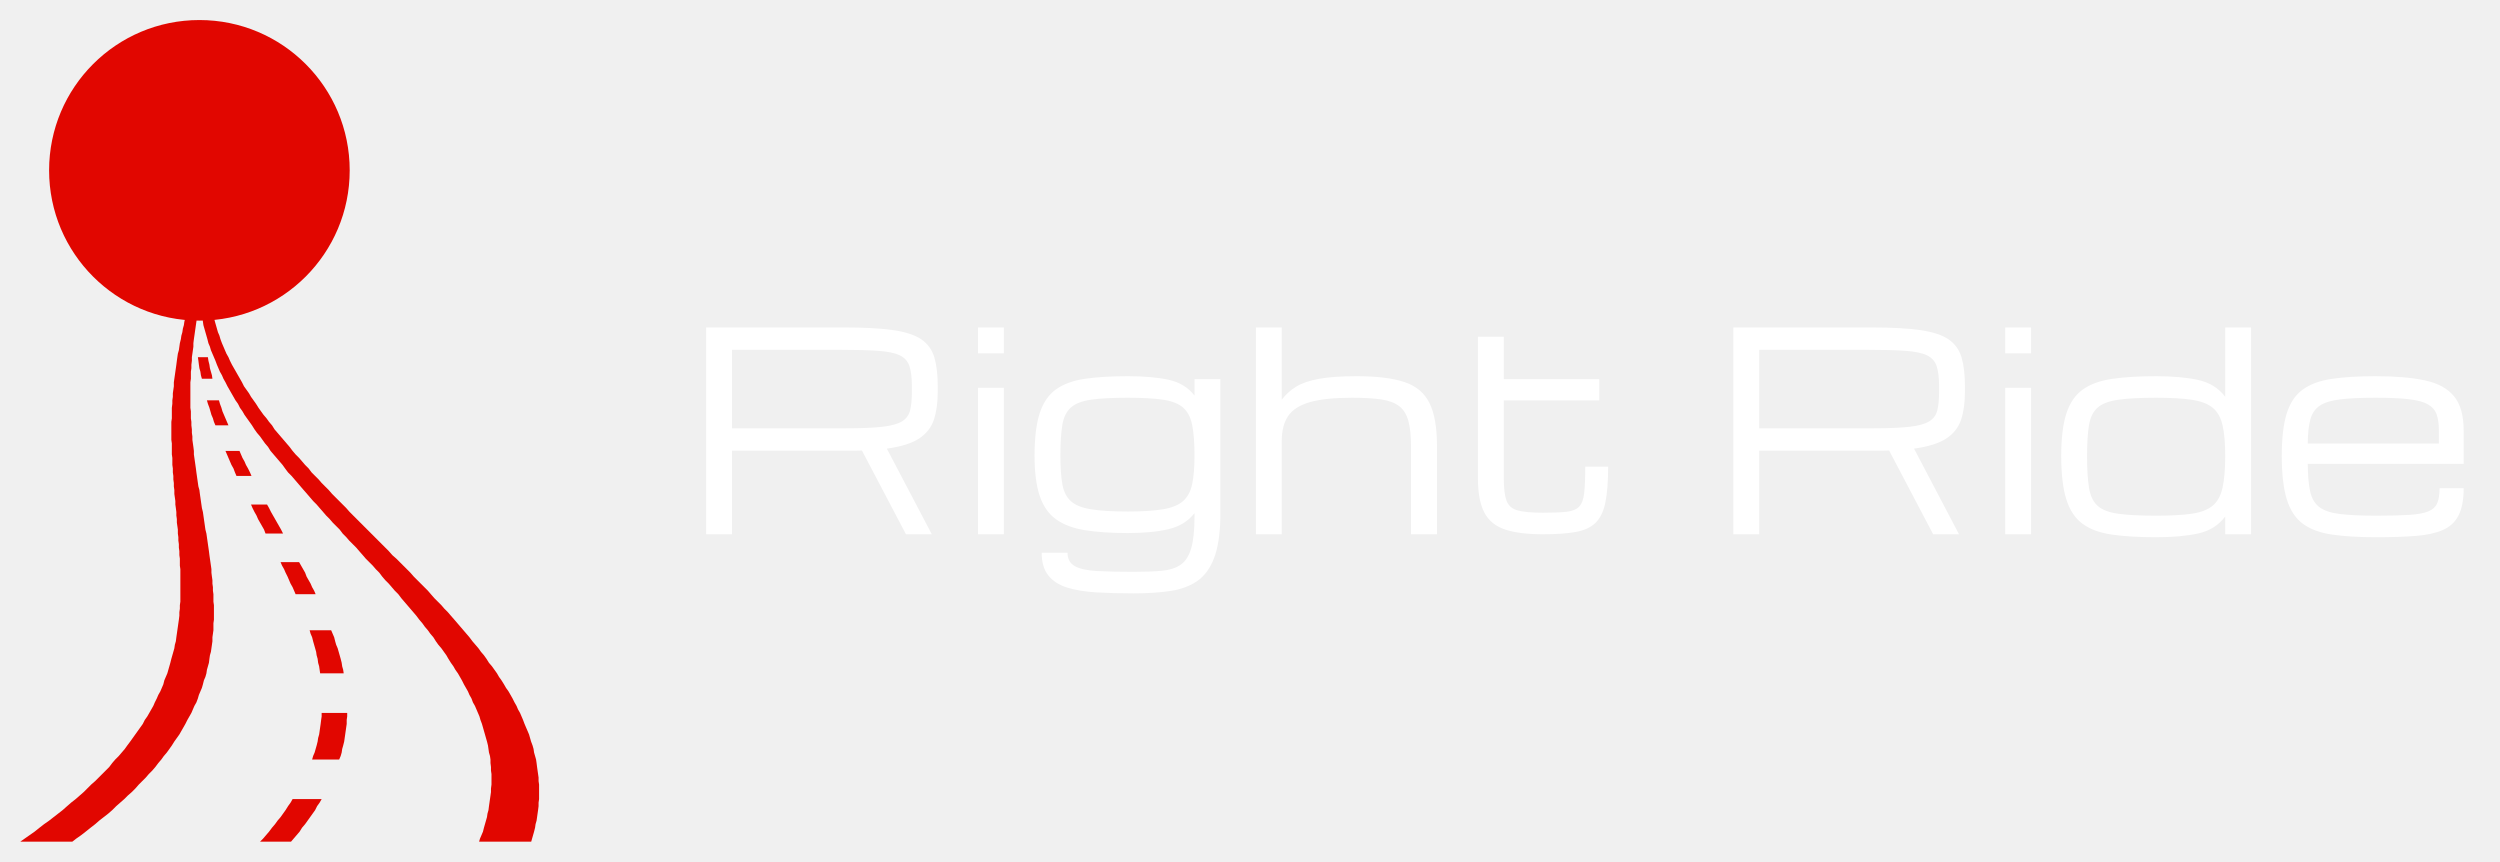
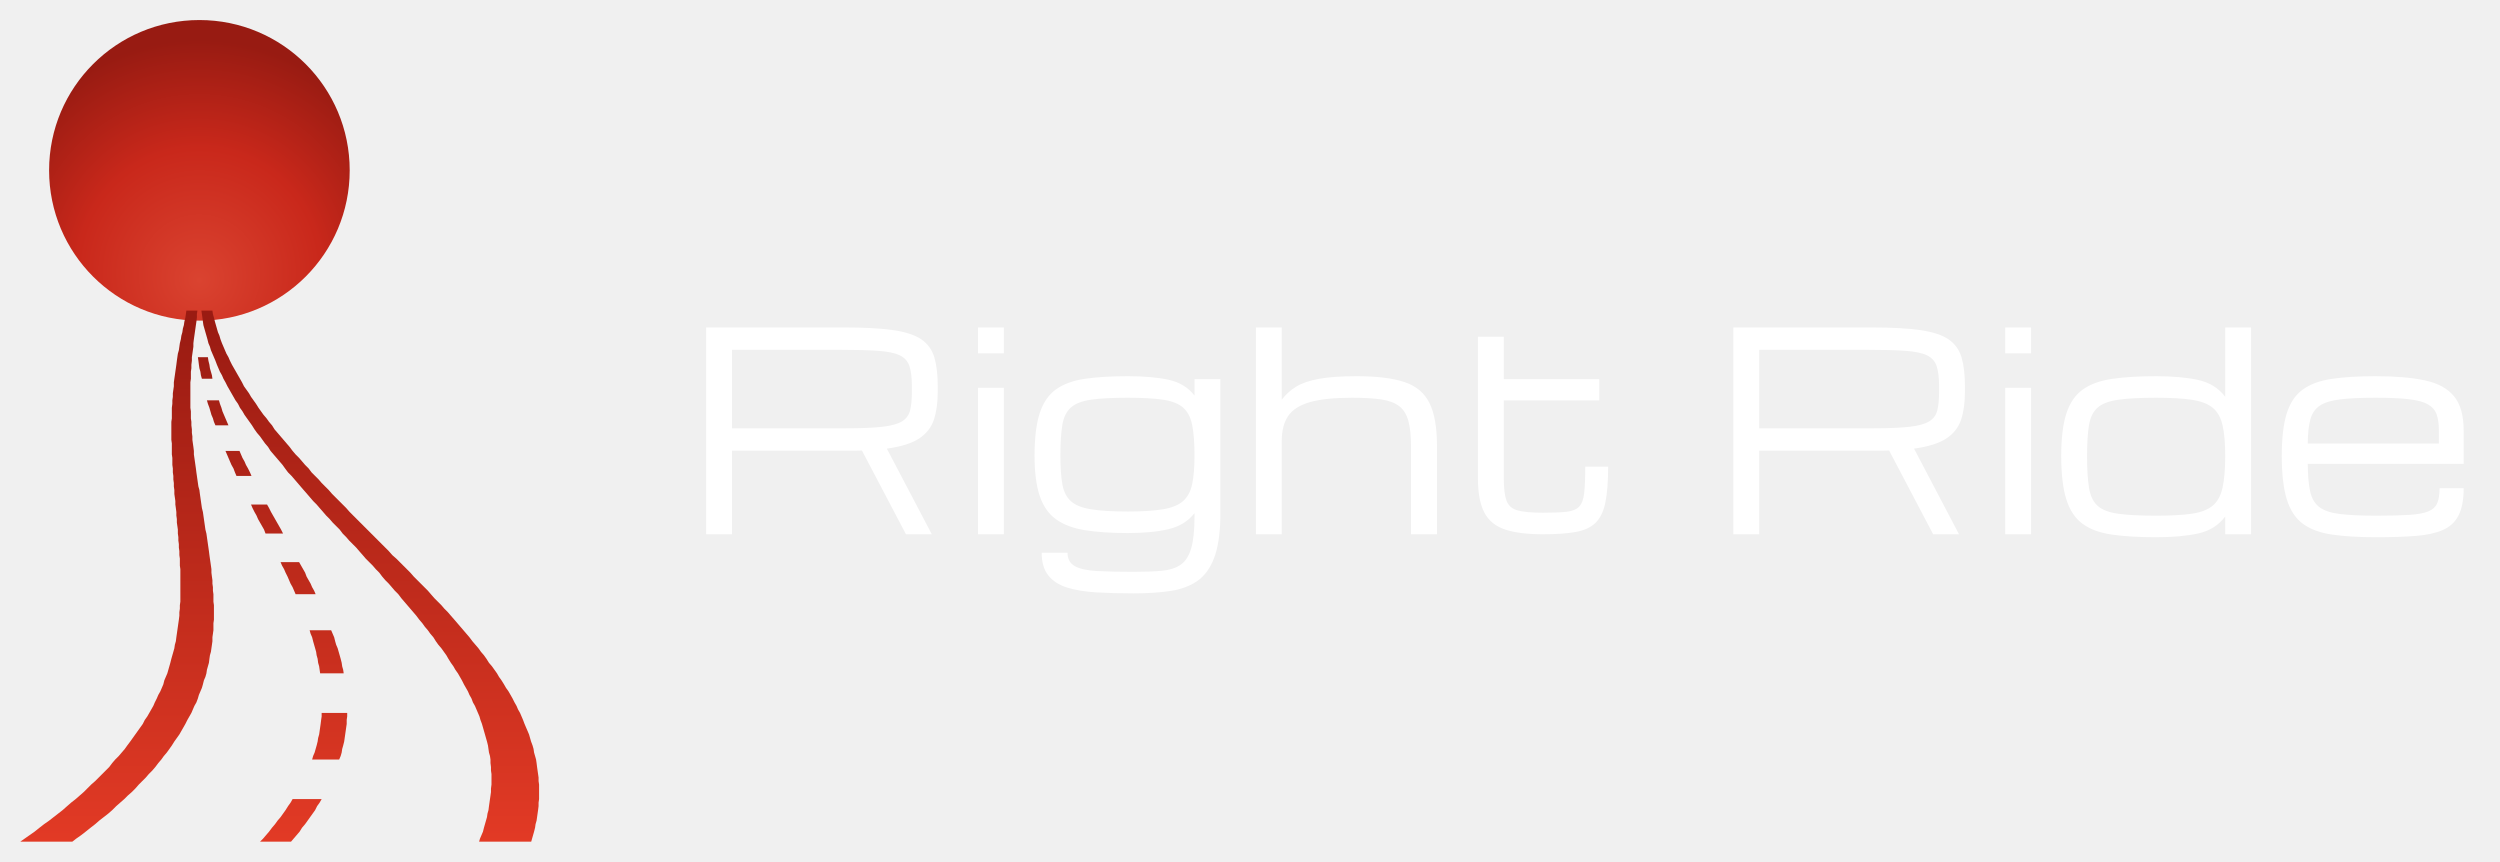
<svg xmlns="http://www.w3.org/2000/svg" viewBox="44.2 18.0 499.0 172.0" role="img" aria-label="Right Ride">
-   <circle cx="84" cy="52" r="30" fill="#E10600" />
+   <defs>
+     <radialGradient id="rr7s" gradientUnits="userSpaceOnUse" cx="84" cy="70" r="44" fx="84" fy="74">
+       <stop class="rr-gs0" offset="0" stop-color="#DA4330" />
+       <stop class="rr-gs1" offset=".55" stop-color="#C9281B" />
+       <stop class="rr-gs2" offset="1" stop-color="#981B12" />
+     </radialGradient>
+     <linearGradient id="rr7r" gradientUnits="userSpaceOnUse" x1="0" y1="82" x2="0" y2="186">
+       <stop class="rr-gr0" offset="0" stop-color="#9A1B12" />
+       <stop class="rr-gr1" offset="1" stop-color="#E23A25" />
+     </linearGradient>
+   </defs>
+   <circle cx="84" cy="52" r="30" fill="url(#rr7s)" />
  <defs>
    <clipPath id="rr7">
      <rect width="200" height="186" />
    </clipPath>
  </defs>
  <g clip-path="url(#rr7)">
-     <path fill="#E10600" d="M84.4,80.0 84.5,80.7 84.6,81.4 84.7,82.2 84.8,82.9 85.0,83.6 85.2,84.3 85.4,85.0 85.6,85.7 85.8,86.5 86.1,87.2 86.3,87.9 86.6,88.6 86.9,89.3 87.2,90.0 87.5,90.8 87.8,91.5 88.1,92.2 88.5,92.9 88.8,93.6 89.2,94.3 89.6,95.1 90.0,95.8 90.4,96.5 90.8,97.2 91.2,97.9 91.7,98.6 92.1,99.4 92.6,100.1 93.0,100.8 93.5,101.5 94.0,102.2 94.5,102.9 95.0,103.7 95.5,104.4 96.1,105.1 96.6,105.8 97.1,106.5 97.7,107.2 98.2,108.0 98.8,108.7 99.4,109.4 100.0,110.1 100.6,110.8 101.1,111.5 101.7,112.3 102.4,113.0 103.0,113.7 103.6,114.4 104.2,115.1 104.8,115.8 105.5,116.6 106.1,117.3 106.7,118.0 107.4,118.7 108.0,119.4 108.7,120.2 109.3,120.9 110.0,121.6 110.6,122.3 111.3,123.0 112.0,123.7 112.6,124.5 113.3,125.2 113.9,125.9 114.6,126.6 115.3,127.3 115.9,128.0 116.6,128.8 117.2,129.5 117.9,130.2 118.6,130.9 119.2,131.6 119.9,132.3 120.5,133.1 121.1,133.8 121.8,134.5 122.4,135.2 123.0,135.9 123.7,136.6 124.3,137.4 124.9,138.1 125.5,138.8 126.1,139.5 126.7,140.2 127.3,140.9 127.9,141.7 128.5,142.4 129.0,143.1 129.6,143.8 130.1,144.5 130.7,145.2 131.2,146.0 131.7,146.7 132.3,147.4 132.8,148.1 133.3,148.8 133.7,149.5 134.2,150.3 134.7,151.0 135.1,151.7 135.6,152.4 136.0,153.1 136.4,153.8 136.8,154.6 137.2,155.3 137.6,156.0 137.9,156.7 138.3,157.4 138.6,158.2 139.0,158.9 139.3,159.6 139.6,160.3 139.9,161.0 140.1,161.7 140.4,162.5 140.6,163.2 140.8,163.9 141.0,164.6 141.2,165.3 141.4,166.0 141.6,166.8 141.7,167.5 141.8,168.2 142.0,168.9 142.1,169.6 142.1,170.3 142.2,171.1 142.2,171.8 142.3,172.5 142.3,173.2 142.3,173.9 142.3,174.6 142.2,175.4 142.2,176.1 142.1,176.8 142.0,177.5 141.9,178.2 141.8,178.9 141.7,179.7 141.5,180.4 141.4,181.1 141.2,181.8 141.0,182.5 140.8,183.2 140.6,184.0 140.3,184.7 140.0,185.4 139.8,186.1 139.5,186.8 139.2,187.5 138.8,188.3 138.5,189.0 138.1,189.7 137.8,190.4 137.4,191.1 137.0,191.8 136.6,192.6 136.1,193.3 135.7,194.0 L146.7,194.0 147.1,193.3 147.5,192.6 147.8,191.8 148.2,191.1 148.5,190.4 148.8,189.7 149.1,189.0 149.4,188.3 149.7,187.5 149.9,186.8 150.2,186.1 150.4,185.4 150.6,184.7 150.8,184.0 151.0,183.2 151.1,182.5 151.3,181.8 151.4,181.1 151.5,180.4 151.6,179.7 151.7,178.9 151.7,178.2 151.8,177.5 151.8,176.8 151.8,176.1 151.8,175.4 151.8,174.6 151.7,173.9 151.7,173.2 151.6,172.5 151.5,171.8 151.4,171.1 151.3,170.3 151.2,169.6 151.0,168.9 150.8,168.2 150.7,167.5 150.5,166.8 150.2,166.0 150.0,165.3 149.8,164.6 149.5,163.9 149.2,163.2 148.9,162.5 148.6,161.7 148.3,161.0 148.0,160.3 147.6,159.6 147.3,158.9 146.9,158.2 146.5,157.4 146.1,156.7 145.7,156.0 145.2,155.3 144.8,154.6 144.3,153.8 143.8,153.1 143.4,152.4 142.9,151.7 142.4,151.0 141.8,150.3 141.3,149.5 140.8,148.8 140.2,148.1 139.7,147.4 139.1,146.7 138.5,146.0 137.9,145.2 137.3,144.5 136.7,143.8 136.1,143.1 135.5,142.4 134.9,141.7 134.2,140.9 133.6,140.2 132.9,139.5 132.3,138.8 131.6,138.1 130.9,137.4 130.2,136.6 129.6,135.9 128.9,135.2 128.2,134.5 127.5,133.8 126.8,133.1 126.1,132.3 125.4,131.6 124.7,130.9 124.0,130.2 123.3,129.5 122.5,128.8 121.8,128.0 121.1,127.3 120.4,126.6 119.7,125.9 119.0,125.2 118.3,124.5 117.5,123.7 116.8,123.0 116.1,122.3 115.4,121.6 114.7,120.9 114.0,120.2 113.3,119.4 112.6,118.7 111.9,118.0 111.2,117.3 110.5,116.6 109.8,115.8 109.1,115.1 108.4,114.4 107.8,113.7 107.1,113.0 106.4,112.3 105.8,111.5 105.1,110.8 104.5,110.1 103.9,109.4 103.2,108.7 102.6,108.0 102.0,107.2 101.4,106.5 100.8,105.8 100.2,105.1 99.6,104.4 99.0,103.7 98.5,102.9 97.9,102.2 97.4,101.5 96.8,100.8 96.3,100.1 95.8,99.4 95.3,98.6 94.8,97.9 94.3,97.2 93.9,96.5 93.4,95.8 92.9,95.1 92.5,94.3 92.1,93.6 91.7,92.9 91.3,92.2 90.9,91.5 90.5,90.8 90.1,90.0 89.8,89.3 89.4,88.6 89.1,87.9 88.8,87.2 88.5,86.5 88.2,85.7 88.0,85.0 87.7,84.3 87.5,83.6 87.3,82.9 87.1,82.2 86.9,81.4 86.7,80.7 86.6,80.0 Z M81.4,80.0 81.3,80.7 81.2,81.4 81.0,82.2 80.9,82.9 80.7,83.6 80.6,84.3 80.4,85.0 80.3,85.7 80.1,86.5 80.0,87.2 79.9,87.9 79.7,88.6 79.6,89.3 79.5,90.0 79.4,90.8 79.3,91.5 79.2,92.2 79.1,92.9 79.0,93.6 78.9,94.3 78.9,95.1 78.8,95.8 78.7,96.5 78.7,97.2 78.6,97.9 78.6,98.6 78.5,99.4 78.5,100.1 78.5,100.8 78.5,101.5 78.4,102.2 78.4,102.9 78.4,103.7 78.4,104.4 78.4,105.1 78.4,105.8 78.5,106.5 78.5,107.2 78.5,108.0 78.5,108.7 78.6,109.4 78.6,110.1 78.6,110.8 78.7,111.5 78.7,112.3 78.8,113.0 78.8,113.7 78.9,114.4 78.9,115.1 79.0,115.8 79.0,116.6 79.1,117.3 79.2,118.0 79.2,118.7 79.3,119.4 79.4,120.2 79.4,120.9 79.5,121.6 79.5,122.3 79.6,123.0 79.7,123.7 79.7,124.5 79.8,125.2 79.8,125.9 79.9,126.6 79.9,127.3 80.0,128.0 80.0,128.8 80.1,129.5 80.1,130.2 80.1,130.9 80.2,131.6 80.2,132.3 80.2,133.1 80.2,133.8 80.2,134.5 80.2,135.2 80.2,135.9 80.2,136.6 80.2,137.4 80.2,138.1 80.1,138.8 80.1,139.5 80.0,140.2 80.0,140.9 79.9,141.7 79.8,142.4 79.7,143.1 79.6,143.8 79.5,144.5 79.4,145.2 79.3,146.0 79.1,146.7 79.0,147.4 78.8,148.1 78.6,148.8 78.4,149.5 78.2,150.3 78.0,151.0 77.8,151.7 77.6,152.4 77.3,153.1 77.0,153.8 76.8,154.6 76.5,155.3 76.2,156.0 75.8,156.7 75.5,157.4 75.1,158.2 74.8,158.9 74.4,159.6 74.0,160.3 73.6,161.0 73.1,161.7 72.7,162.5 72.2,163.2 71.7,163.9 71.2,164.6 70.7,165.3 70.2,166.0 69.6,166.8 69.1,167.5 68.5,168.2 67.9,168.9 67.2,169.6 66.6,170.3 66.0,171.1 65.3,171.8 64.6,172.5 63.9,173.2 63.2,173.9 62.4,174.6 61.6,175.4 60.9,176.1 60.1,176.8 59.3,177.5 58.4,178.2 57.6,178.9 56.7,179.7 55.8,180.4 54.9,181.1 54.0,181.8 53.0,182.5 52.1,183.2 51.1,184.0 50.1,184.7 49.1,185.4 48.1,186.1 47.0,186.8 46.0,187.5 44.9,188.3 43.8,189.0 42.7,189.7 41.6,190.4 40.4,191.1 39.3,191.8 38.1,192.6 36.9,193.3 35.7,194.0 L46.7,194.0 47.8,193.3 49.0,192.6 50.1,191.8 51.2,191.1 52.3,190.4 53.4,189.7 54.4,189.0 55.5,188.3 56.5,187.5 57.5,186.8 58.5,186.1 59.4,185.4 60.4,184.7 61.3,184.0 62.3,183.2 63.2,182.5 64.0,181.8 64.9,181.1 65.8,180.4 66.6,179.7 67.4,178.9 68.2,178.2 69.0,177.5 69.7,176.8 70.5,176.1 71.2,175.4 71.9,174.6 72.6,173.9 73.3,173.2 73.9,172.5 74.6,171.8 75.2,171.1 75.8,170.3 76.4,169.6 76.9,168.9 77.5,168.2 78.0,167.5 78.5,166.8 79.0,166.0 79.5,165.3 80.0,164.6 80.4,163.9 80.8,163.2 81.2,162.5 81.6,161.7 82.0,161.0 82.4,160.3 82.7,159.6 83.0,158.9 83.4,158.2 83.7,157.4 83.9,156.7 84.2,156.0 84.5,155.3 84.7,154.6 84.9,153.8 85.2,153.1 85.4,152.4 85.5,151.7 85.7,151.0 85.9,150.3 86.0,149.5 86.1,148.8 86.3,148.1 86.4,147.4 86.5,146.7 86.6,146.0 86.6,145.2 86.7,144.5 86.8,143.8 86.8,143.1 86.8,142.4 86.9,141.7 86.9,140.9 86.9,140.2 86.9,139.5 86.9,138.8 86.8,138.1 86.8,137.4 86.8,136.6 86.7,135.9 86.7,135.2 86.6,134.5 86.6,133.8 86.5,133.1 86.4,132.3 86.4,131.6 86.3,130.9 86.2,130.2 86.1,129.5 86.0,128.8 85.9,128.0 85.8,127.3 85.7,126.6 85.6,125.9 85.5,125.2 85.4,124.5 85.2,123.7 85.1,123.0 85.0,122.3 84.9,121.6 84.8,120.9 84.7,120.2 84.5,119.4 84.4,118.7 84.3,118.0 84.2,117.3 84.1,116.6 84.0,115.8 83.8,115.1 83.7,114.4 83.6,113.7 83.5,113.0 83.4,112.3 83.3,111.5 83.2,110.8 83.1,110.1 83.0,109.4 82.9,108.7 82.9,108.0 82.8,107.2 82.7,106.5 82.6,105.8 82.6,105.1 82.5,104.4 82.5,103.7 82.4,102.9 82.4,102.2 82.3,101.5 82.3,100.8 82.3,100.1 82.2,99.4 82.2,98.6 82.2,97.9 82.2,97.2 82.2,96.5 82.2,95.8 82.2,95.1 82.2,94.3 82.3,93.6 82.3,92.9 82.3,92.2 82.4,91.5 82.4,90.8 82.5,90.0 82.5,89.3 82.6,88.6 82.7,87.9 82.8,87.2 82.8,86.5 82.9,85.7 83.0,85.0 83.1,84.3 83.2,83.6 83.3,82.9 83.4,82.2 83.5,81.4 83.5,80.7 83.6,80.0 Z M83.7,89.3 83.8,90.0 83.9,90.8 84.0,91.5 84.2,92.2 84.3,92.9 84.5,93.6 L86.6,93.6 86.5,92.9 86.3,92.2 86.1,91.5 86.0,90.8 85.8,90.0 85.7,89.3 Z M85.5,97.9 85.7,98.6 86.0,99.4 86.2,100.1 86.4,100.8 86.7,101.5 86.9,102.2 87.2,102.9 L89.8,102.9 89.5,102.2 89.2,101.5 88.9,100.8 88.6,100.1 88.4,99.4 88.1,98.6 87.9,97.9 Z M89.2,108.0 89.5,108.7 89.8,109.4 90.1,110.1 90.4,110.8 90.8,111.5 91.1,112.3 91.4,113.0 L94.4,113.0 94.1,112.3 93.7,111.5 93.3,110.8 93.0,110.1 92.6,109.4 92.3,108.7 92.0,108.0 Z M94.3,118.7 94.6,119.4 95.0,120.2 95.4,120.9 95.7,121.6 96.1,122.3 96.5,123.0 96.9,123.7 97.2,124.5 L100.7,124.5 100.3,123.7 99.9,123.0 99.5,122.3 99.1,121.6 98.7,120.9 98.3,120.2 97.9,119.4 97.5,118.7 Z M100.2,130.2 100.5,130.9 100.9,131.6 101.2,132.3 101.6,133.1 101.9,133.8 102.2,134.5 102.6,135.2 102.9,135.9 103.2,136.6 L107.2,136.6 106.9,135.9 106.5,135.2 106.2,134.5 105.8,133.8 105.4,133.1 105.1,132.3 104.7,131.6 104.3,130.9 103.9,130.2 Z M106.0,143.8 106.2,144.5 106.5,145.2 106.7,146.0 106.9,146.7 107.1,147.4 107.3,148.1 107.4,148.8 107.6,149.5 107.7,150.3 107.9,151.0 108.0,151.7 108.1,152.4 L112.8,152.4 112.7,151.7 112.5,151.0 112.4,150.3 112.2,149.5 112.0,148.8 111.8,148.1 111.6,147.4 111.3,146.7 111.1,146.0 110.9,145.2 110.6,144.5 110.3,143.8 Z M108.4,160.3 108.4,161.0 108.3,161.7 108.2,162.5 108.1,163.2 108.0,163.9 107.9,164.6 107.7,165.3 107.6,166.0 107.4,166.8 107.2,167.5 107.0,168.2 106.7,168.9 106.5,169.6 L111.9,169.6 112.2,168.9 112.4,168.2 112.5,167.5 112.7,166.8 112.9,166.0 113.0,165.3 113.1,164.6 113.2,163.9 113.3,163.2 113.4,162.5 113.4,161.7 113.5,161.0 113.5,160.3 Z M102.6,177.5 102.2,178.2 101.7,178.9 101.2,179.7 100.7,180.4 100.2,181.1 99.6,181.8 99.1,182.5 98.5,183.2 97.9,184.0 97.3,184.7 96.7,185.4 96.0,186.1 95.4,186.8 L101.6,186.8 102.2,186.1 102.8,185.4 103.4,184.7 104.0,184.0 104.5,183.2 105.1,182.5 105.6,181.8 106.1,181.1 106.6,180.4 107.1,179.7 107.5,178.9 108.0,178.2 108.4,177.5 Z" />
+     <path fill="url(#rr7r)" d="M84.4,80.0 84.5,80.7 84.6,81.4 84.7,82.2 84.8,82.9 85.0,83.6 85.2,84.3 85.4,85.0 85.6,85.7 85.8,86.5 86.1,87.2 86.3,87.9 86.6,88.6 86.9,89.3 87.2,90.0 87.5,90.8 87.8,91.5 88.1,92.2 88.5,92.9 88.8,93.6 89.2,94.3 89.6,95.1 90.0,95.8 90.4,96.5 90.8,97.2 91.2,97.9 91.7,98.6 92.1,99.4 92.6,100.1 93.0,100.8 93.5,101.5 94.0,102.2 94.5,102.9 95.0,103.7 95.5,104.4 96.1,105.1 96.6,105.8 97.1,106.5 97.7,107.2 98.2,108.0 98.8,108.7 99.4,109.4 100.0,110.1 100.6,110.8 101.1,111.5 101.7,112.3 102.4,113.0 103.0,113.7 103.6,114.4 104.2,115.1 104.8,115.8 105.5,116.6 106.1,117.3 106.7,118.0 107.4,118.7 108.0,119.4 108.7,120.2 109.3,120.9 110.0,121.6 110.6,122.3 111.3,123.0 112.0,123.7 112.6,124.5 113.3,125.2 113.9,125.9 114.6,126.6 115.3,127.3 115.9,128.0 116.6,128.8 117.2,129.5 117.9,130.2 118.6,130.9 119.2,131.6 119.9,132.3 120.5,133.1 121.1,133.8 121.8,134.5 122.4,135.2 123.0,135.9 123.7,136.6 124.3,137.4 124.9,138.1 125.5,138.8 126.1,139.5 126.7,140.2 127.3,140.9 127.9,141.7 128.5,142.4 129.0,143.1 129.6,143.8 130.1,144.5 130.7,145.2 131.2,146.0 131.7,146.7 132.3,147.4 132.8,148.1 133.3,148.8 133.7,149.5 134.2,150.3 134.7,151.0 135.1,151.7 135.6,152.4 136.0,153.1 136.4,153.8 136.8,154.6 137.2,155.3 137.6,156.0 137.9,156.7 138.3,157.4 138.6,158.2 139.0,158.9 139.3,159.6 139.6,160.3 139.9,161.0 140.1,161.7 140.4,162.5 140.6,163.2 140.8,163.9 141.0,164.6 141.2,165.3 141.4,166.0 141.6,166.8 141.7,167.5 141.8,168.2 142.0,168.9 142.1,169.6 142.1,170.3 142.2,171.1 142.2,171.8 142.3,172.5 142.3,173.2 142.3,173.9 142.3,174.6 142.2,175.4 142.2,176.1 142.1,176.8 142.0,177.5 141.9,178.2 141.8,178.9 141.7,179.7 141.5,180.4 141.4,181.1 141.2,181.8 141.0,182.5 140.8,183.2 140.6,184.0 140.3,184.7 140.0,185.4 139.8,186.1 139.5,186.8 139.2,187.5 138.8,188.3 138.5,189.0 138.1,189.7 137.8,190.4 137.4,191.1 137.0,191.8 136.6,192.6 136.1,193.3 135.7,194.0 L146.7,194.0 147.1,193.3 147.5,192.6 147.8,191.8 148.2,191.1 148.5,190.4 148.8,189.7 149.1,189.0 149.4,188.3 149.7,187.5 149.9,186.8 150.2,186.1 150.4,185.4 150.6,184.7 150.8,184.0 151.0,183.2 151.1,182.5 151.3,181.8 151.4,181.1 151.5,180.4 151.6,179.7 151.7,178.9 151.7,178.2 151.8,177.5 151.8,176.8 151.8,176.1 151.8,175.4 151.8,174.6 151.7,173.9 151.7,173.2 151.6,172.5 151.5,171.8 151.4,171.1 151.3,170.3 151.2,169.6 151.0,168.9 150.8,168.2 150.7,167.5 150.5,166.8 150.2,166.0 150.0,165.3 149.8,164.6 149.5,163.9 149.2,163.2 148.9,162.5 148.6,161.7 148.3,161.0 148.0,160.3 147.6,159.6 147.3,158.9 146.9,158.2 146.5,157.4 146.1,156.7 145.7,156.0 145.2,155.3 144.8,154.6 144.3,153.8 143.8,153.1 143.4,152.4 142.9,151.7 142.4,151.0 141.8,150.3 141.3,149.5 140.8,148.8 140.2,148.1 139.7,147.4 139.1,146.7 138.5,146.0 137.9,145.2 137.3,144.5 136.7,143.8 136.1,143.1 135.5,142.4 134.9,141.7 134.2,140.9 133.6,140.2 132.9,139.5 132.3,138.8 131.6,138.1 130.9,137.4 130.2,136.6 129.6,135.9 128.9,135.2 128.2,134.5 127.5,133.8 126.8,133.1 126.1,132.3 125.4,131.6 124.7,130.9 124.0,130.2 123.3,129.5 122.5,128.8 121.8,128.0 121.1,127.3 120.4,126.6 119.7,125.9 119.0,125.2 118.3,124.5 117.5,123.7 116.8,123.0 116.1,122.3 115.4,121.6 114.7,120.9 114.0,120.2 113.3,119.4 112.6,118.7 111.9,118.0 111.2,117.3 110.5,116.6 109.8,115.8 109.1,115.1 108.4,114.4 107.8,113.7 107.1,113.0 106.4,112.3 105.8,111.5 105.1,110.8 104.5,110.1 103.9,109.4 103.2,108.7 102.6,108.0 102.0,107.2 101.4,106.5 100.8,105.8 100.2,105.1 99.6,104.4 99.0,103.7 98.5,102.9 97.9,102.2 97.4,101.5 96.8,100.8 96.3,100.1 95.8,99.4 95.3,98.6 94.8,97.9 94.3,97.2 93.9,96.5 93.4,95.8 92.9,95.1 92.5,94.3 92.1,93.6 91.7,92.9 91.3,92.2 90.9,91.5 90.5,90.8 90.1,90.0 89.8,89.3 89.4,88.6 89.1,87.9 88.8,87.2 88.5,86.5 88.2,85.7 88.0,85.0 87.7,84.3 87.5,83.6 87.3,82.9 87.1,82.2 86.9,81.4 86.7,80.7 86.6,80.0 Z M81.4,80.0 81.3,80.7 81.2,81.4 81.0,82.2 80.9,82.9 80.7,83.6 80.6,84.3 80.4,85.0 80.3,85.7 80.1,86.5 80.0,87.2 79.9,87.9 79.7,88.6 79.6,89.3 79.5,90.0 79.4,90.8 79.3,91.5 79.2,92.2 79.1,92.9 79.0,93.6 78.9,94.3 78.9,95.1 78.8,95.8 78.7,96.5 78.7,97.2 78.6,97.9 78.6,98.6 78.5,99.4 78.5,100.1 78.5,100.8 78.5,101.5 78.4,102.2 78.4,102.9 78.4,103.7 78.4,104.4 78.4,105.1 78.4,105.8 78.5,106.5 78.5,107.2 78.5,108.0 78.5,108.7 78.6,109.4 78.6,110.1 78.6,110.8 78.7,111.5 78.7,112.3 78.8,113.0 78.8,113.7 78.9,114.4 78.9,115.1 79.0,115.8 79.0,116.6 79.1,117.3 79.2,118.0 79.2,118.7 79.3,119.4 79.4,120.2 79.4,120.9 79.5,121.6 79.5,122.3 79.6,123.0 79.7,123.7 79.7,124.5 79.8,125.2 79.8,125.9 79.9,126.6 79.9,127.3 80.0,128.0 80.0,128.8 80.1,129.5 80.1,130.2 80.1,130.9 80.2,131.6 80.2,132.3 80.2,133.1 80.2,133.8 80.2,134.5 80.2,135.2 80.2,135.9 80.2,136.6 80.2,137.4 80.2,138.1 80.1,138.8 80.1,139.5 80.0,140.2 80.0,140.9 79.9,141.7 79.8,142.4 79.7,143.1 79.6,143.8 79.5,144.5 79.4,145.2 79.3,146.0 79.1,146.7 79.0,147.4 78.8,148.1 78.6,148.8 78.4,149.5 78.2,150.3 78.0,151.0 77.8,151.7 77.6,152.4 77.3,153.1 77.0,153.8 76.8,154.6 76.5,155.3 76.2,156.0 75.8,156.7 75.5,157.4 75.1,158.2 74.8,158.9 74.4,159.6 74.0,160.3 73.6,161.0 73.1,161.7 72.7,162.5 72.2,163.2 71.7,163.9 71.2,164.6 70.7,165.3 70.2,166.0 69.6,166.8 69.1,167.5 68.5,168.2 67.9,168.9 67.2,169.6 66.6,170.3 66.0,171.1 65.3,171.8 64.6,172.5 63.9,173.2 63.2,173.9 62.4,174.6 61.6,175.4 60.9,176.1 60.1,176.8 59.3,177.5 58.4,178.2 57.6,178.9 56.7,179.7 55.8,180.4 54.9,181.1 54.0,181.8 53.0,182.5 52.1,183.2 51.1,184.0 50.1,184.7 49.1,185.4 48.1,186.1 47.0,186.8 46.0,187.5 44.9,188.3 43.8,189.0 42.7,189.7 41.6,190.4 40.4,191.1 39.3,191.8 38.1,192.6 36.9,193.3 35.7,194.0 L46.7,194.0 47.8,193.3 49.0,192.6 50.1,191.8 51.2,191.1 52.3,190.4 53.4,189.7 54.4,189.0 55.5,188.3 56.5,187.5 57.5,186.8 58.5,186.1 59.4,185.4 60.4,184.7 61.3,184.0 62.3,183.2 63.2,182.5 64.0,181.8 64.9,181.1 65.8,180.4 66.6,179.7 67.4,178.9 68.2,178.2 69.0,177.5 69.7,176.8 70.5,176.1 71.2,175.4 71.9,174.6 72.6,173.9 73.3,173.2 73.9,172.5 74.6,171.8 75.2,171.1 75.8,170.3 76.4,169.6 76.9,168.9 77.5,168.2 78.0,167.5 78.5,166.8 79.0,166.0 79.5,165.3 80.0,164.6 80.4,163.9 80.8,163.2 81.2,162.5 81.6,161.7 82.0,161.0 82.4,160.3 82.7,159.6 83.0,158.9 83.4,158.2 83.7,157.4 83.9,156.7 84.2,156.0 84.5,155.3 84.7,154.6 84.9,153.8 85.2,153.1 85.4,152.4 85.5,151.7 85.7,151.0 85.9,150.3 86.0,149.5 86.1,148.8 86.3,148.1 86.4,147.4 86.5,146.7 86.6,146.0 86.6,145.2 86.7,144.5 86.8,143.8 86.8,143.1 86.8,142.4 86.9,141.7 86.9,140.9 86.9,140.2 86.9,139.5 86.9,138.8 86.8,138.1 86.8,137.4 86.8,136.6 86.7,135.9 86.7,135.2 86.6,134.5 86.6,133.8 86.5,133.1 86.4,132.3 86.4,131.6 86.3,130.9 86.2,130.2 86.1,129.5 86.0,128.8 85.9,128.0 85.8,127.3 85.7,126.6 85.6,125.9 85.5,125.2 85.4,124.5 85.2,123.7 85.1,123.0 85.0,122.3 84.9,121.6 84.8,120.9 84.7,120.2 84.5,119.4 84.4,118.7 84.3,118.0 84.2,117.3 84.1,116.6 84.0,115.8 83.8,115.1 83.7,114.4 83.6,113.7 83.5,113.0 83.4,112.3 83.3,111.5 83.2,110.8 83.1,110.1 83.0,109.4 82.9,108.7 82.9,108.0 82.8,107.2 82.7,106.5 82.6,105.8 82.6,105.1 82.5,104.4 82.5,103.7 82.4,102.9 82.4,102.2 82.3,101.5 82.3,100.8 82.3,100.1 82.2,99.4 82.2,98.6 82.2,97.9 82.2,97.2 82.2,96.5 82.2,95.8 82.2,95.1 82.2,94.3 82.3,93.6 82.3,92.9 82.3,92.2 82.4,91.5 82.4,90.8 82.5,90.0 82.5,89.3 82.6,88.6 82.7,87.9 82.8,87.2 82.8,86.5 82.9,85.7 83.0,85.0 83.1,84.3 83.2,83.6 83.3,82.9 83.4,82.2 83.5,81.4 83.5,80.7 83.6,80.0 Z M83.7,89.3 83.8,90.0 83.9,90.8 84.0,91.5 84.2,92.2 84.3,92.9 84.5,93.6 L86.6,93.6 86.5,92.9 86.3,92.2 86.1,91.5 86.0,90.8 85.8,90.0 85.7,89.3 Z M85.5,97.9 85.7,98.6 86.0,99.4 86.2,100.1 86.4,100.8 86.7,101.5 86.9,102.2 87.2,102.9 L89.8,102.9 89.5,102.2 89.2,101.5 88.9,100.8 88.6,100.1 88.4,99.4 88.1,98.6 87.9,97.9 Z M89.2,108.0 89.5,108.7 89.8,109.4 90.1,110.1 90.4,110.8 90.8,111.5 91.1,112.3 91.4,113.0 L94.4,113.0 94.1,112.3 93.7,111.5 93.3,110.8 93.0,110.1 92.6,109.4 92.3,108.7 92.0,108.0 Z M94.3,118.7 94.6,119.4 95.0,120.2 95.4,120.9 95.7,121.6 96.1,122.3 96.5,123.0 96.9,123.7 97.2,124.5 L100.7,124.5 100.3,123.7 99.9,123.0 99.5,122.3 99.1,121.6 98.7,120.9 98.3,120.2 97.9,119.4 97.5,118.7 Z M100.2,130.2 100.5,130.9 100.9,131.6 101.2,132.3 101.6,133.1 101.9,133.8 102.2,134.5 102.6,135.2 102.9,135.9 103.2,136.6 L107.2,136.6 106.9,135.9 106.5,135.2 106.2,134.5 105.8,133.8 105.4,133.1 105.1,132.3 104.7,131.6 104.3,130.9 103.9,130.2 Z M106.0,143.8 106.2,144.5 106.5,145.2 106.7,146.0 106.9,146.7 107.1,147.4 107.3,148.1 107.4,148.8 107.6,149.5 107.7,150.3 107.9,151.0 108.0,151.7 108.1,152.4 L112.8,152.4 112.7,151.7 112.5,151.0 112.4,150.3 112.2,149.5 112.0,148.8 111.8,148.1 111.6,147.4 111.3,146.7 111.1,146.0 110.9,145.2 110.6,144.5 110.3,143.8 Z M108.4,160.3 108.4,161.0 108.3,161.7 108.2,162.5 108.1,163.2 108.0,163.9 107.9,164.6 107.7,165.3 107.6,166.0 107.4,166.8 107.2,167.5 107.0,168.2 106.7,168.9 106.5,169.6 L111.9,169.6 112.2,168.9 112.4,168.2 112.5,167.5 112.7,166.8 112.9,166.0 113.0,165.3 113.1,164.6 113.2,163.9 113.3,163.2 113.4,162.5 113.4,161.7 113.5,161.0 113.5,160.3 Z M102.6,177.5 102.2,178.2 101.7,178.9 101.2,179.7 100.7,180.4 100.2,181.1 99.6,181.8 99.1,182.5 98.5,183.2 97.9,184.0 97.3,184.7 96.7,185.4 96.0,186.1 95.4,186.8 L101.6,186.8 102.2,186.1 102.8,185.4 103.4,184.7 104.0,184.0 104.5,183.2 105.1,182.5 105.6,181.8 106.1,181.1 106.6,180.4 107.1,179.7 107.5,178.9 108.0,178.2 108.4,177.5 Z" />
  </g>
  <path fill="#FFFFFF" d="M185.148 83.36H212.775Q218.822 83.36 222.517 83.898Q226.213 84.435 228.121 85.752Q230.029 87.069 230.701 89.353Q231.373 91.638 231.373 95.131V96.206Q231.373 99.431 230.607 101.756Q229.841 104.081 227.664 105.518Q225.487 106.956 221.214 107.547L230.19 124.64H225.03L216.242 107.924Q215.704 107.951 215.127 107.951Q214.549 107.951 213.931 107.951H190.308V124.64H185.148ZM190.308 103.489H213.124Q217.72 103.489 220.367 103.18Q223.014 102.871 224.264 102.092Q225.514 101.312 225.863 99.888Q226.213 98.464 226.213 96.206V95.131Q226.213 92.578 225.729 91.1Q225.245 89.622 223.794 88.923Q222.343 88.224 219.467 88.023Q216.591 87.821 211.781 87.821H190.308ZM239.408 124.64V95.4H244.568V124.64ZM239.408 88.52V83.36H244.568V88.52ZM270.449 136.438Q266.337 136.438 262.964 136.237Q259.591 136.035 257.173 135.269Q254.754 134.503 253.437 132.85Q252.12 131.197 252.12 128.322H257.28Q257.28 130.203 258.745 131.009Q260.209 131.816 263.139 131.977Q266.068 132.138 270.449 132.138Q273.701 132.138 276.012 131.937Q278.323 131.735 279.788 130.768Q281.252 129.8 281.938 127.529Q282.623 125.258 282.623 121.146V120.421Q280.742 122.839 277.45 123.619Q274.158 124.398 269.293 124.398Q264.267 124.398 260.72 123.82Q257.173 123.243 254.955 121.63Q252.738 120.017 251.717 116.954Q250.696 113.89 250.696 108.945Q250.696 103.678 251.717 100.506Q252.738 97.335 254.955 95.736Q257.173 94.137 260.72 93.613Q264.267 93.089 269.293 93.089Q274.158 93.089 277.45 93.801Q280.742 94.513 282.623 96.959V93.68H287.783V121.361Q287.676 126.468 286.493 129.491Q285.311 132.514 283.12 134.006Q280.93 135.498 277.745 135.968Q274.561 136.438 270.449 136.438ZM282.623 108.945Q282.623 105.102 282.153 102.804Q281.683 100.506 280.325 99.337Q278.968 98.168 276.321 97.778Q273.674 97.389 269.293 97.389Q264.671 97.389 261.97 97.778Q259.269 98.168 257.952 99.337Q256.635 100.506 256.245 102.804Q255.856 105.102 255.856 108.945Q255.856 112.439 256.245 114.642Q256.635 116.846 257.938 118.029Q259.242 119.211 261.956 119.655Q264.671 120.098 269.293 120.098Q273.674 120.098 276.321 119.655Q278.968 119.211 280.325 118.029Q281.683 116.846 282.153 114.642Q282.623 112.439 282.623 108.945ZM294.878 124.64V83.36H300.038V97.792Q301.194 96.233 302.9 95.185Q304.607 94.137 307.469 93.613Q310.331 93.089 314.981 93.089Q321.054 93.089 324.562 94.271Q328.069 95.454 329.547 98.491Q331.025 101.528 331.025 107.091V124.64H325.838V107.091Q325.838 103.919 325.301 101.984Q324.763 100.049 323.46 99.055Q322.156 98.061 319.872 97.725Q317.587 97.389 314.067 97.389Q308.692 97.389 305.628 98.276Q302.564 99.162 301.301 101.057Q300.038 102.952 300.038 105.989V124.64ZM352.176 124.64Q347.446 124.64 344.597 123.686Q341.748 122.732 340.472 120.3Q339.195 117.868 339.195 113.46V85.214H344.355V93.68H363.409V97.926H344.355V113.46Q344.355 116.47 344.906 117.948Q345.457 119.426 347.137 119.883Q348.816 120.34 352.176 120.34Q355.159 120.34 356.865 120.152Q358.572 119.964 359.378 119.144Q360.184 118.324 360.399 116.443Q360.614 114.562 360.614 111.149H365.183Q365.183 115.61 364.632 118.297Q364.081 120.985 362.67 122.356Q361.259 123.726 358.72 124.183Q356.18 124.64 352.176 124.64ZM390.177 83.36H417.804Q423.851 83.36 427.547 83.898Q431.242 84.435 433.15 85.752Q435.058 87.069 435.73 89.353Q436.402 91.638 436.402 95.131V96.206Q436.402 99.431 435.636 101.756Q434.87 104.081 432.693 105.518Q430.516 106.956 426.243 107.547L435.219 124.64H430.059L421.271 107.924Q420.734 107.951 420.156 107.951Q419.578 107.951 418.96 107.951H395.337V124.64H390.177ZM395.337 103.489H418.154Q422.749 103.489 425.397 103.18Q428.044 102.871 429.293 102.092Q430.543 101.312 430.893 99.888Q431.242 98.464 431.242 96.206V95.131Q431.242 92.578 430.758 91.1Q430.274 89.622 428.823 88.923Q427.372 88.224 424.496 88.023Q421.621 87.821 416.81 87.821H395.337ZM444.438 124.64V95.4H449.598V124.64ZM444.438 88.52V83.36H449.598V88.52ZM474.564 125.231Q469.377 125.231 465.749 124.707Q462.121 124.183 459.891 122.557Q457.66 120.931 456.639 117.679Q455.618 114.427 455.618 108.999Q455.618 103.731 456.639 100.56Q457.66 97.389 459.891 95.776Q462.121 94.164 465.749 93.626Q469.377 93.089 474.564 93.089Q479.536 93.089 482.963 93.841Q486.389 94.594 488.351 97.201V83.36H493.511V124.64H488.351V121.093Q486.389 123.726 482.963 124.479Q479.536 125.231 474.564 125.231ZM488.351 108.999Q488.351 105.156 487.814 102.844Q487.276 100.533 485.825 99.364Q484.374 98.195 481.659 97.792Q478.945 97.389 474.564 97.389Q469.781 97.389 466.986 97.792Q464.191 98.195 462.874 99.364Q461.557 100.533 461.167 102.844Q460.778 105.156 460.778 108.999Q460.778 112.976 461.167 115.368Q461.557 117.76 462.874 118.956Q464.191 120.152 466.986 120.542Q469.781 120.931 474.564 120.931Q478.945 120.931 481.659 120.542Q484.374 120.152 485.825 118.956Q487.276 117.76 487.814 115.368Q488.351 112.976 488.351 108.999ZM535.947 115.449Q535.947 118.916 534.912 120.904Q533.878 122.893 531.754 123.807Q529.631 124.721 526.339 124.976Q523.047 125.231 518.505 125.231Q513.318 125.231 509.703 124.707Q506.089 124.183 503.872 122.557Q501.654 120.931 500.647 117.679Q499.639 114.427 499.639 108.999Q499.639 103.731 500.62 100.56Q501.601 97.389 503.804 95.776Q506.008 94.164 509.596 93.626Q513.184 93.089 518.371 93.089Q524.31 93.089 528.207 93.922Q532.104 94.755 534.025 97.093Q535.947 99.431 535.947 103.946V110.584H504.826Q504.853 114.024 505.309 116.094Q505.766 118.163 507.137 119.211Q508.508 120.259 511.235 120.595Q513.963 120.931 518.505 120.931Q522.59 120.931 525.103 120.77Q527.616 120.609 528.919 120.058Q530.223 119.507 530.679 118.405Q531.136 117.303 531.136 115.449ZM518.371 97.389Q513.99 97.389 511.316 97.711Q508.642 98.034 507.244 98.961Q505.847 99.888 505.35 101.716Q504.853 103.543 504.826 106.526H531.002V103.946Q531.002 102.011 530.558 100.735Q530.115 99.458 528.825 98.719Q527.535 97.98 525.022 97.684Q522.509 97.389 518.371 97.389Z" />
</svg>
